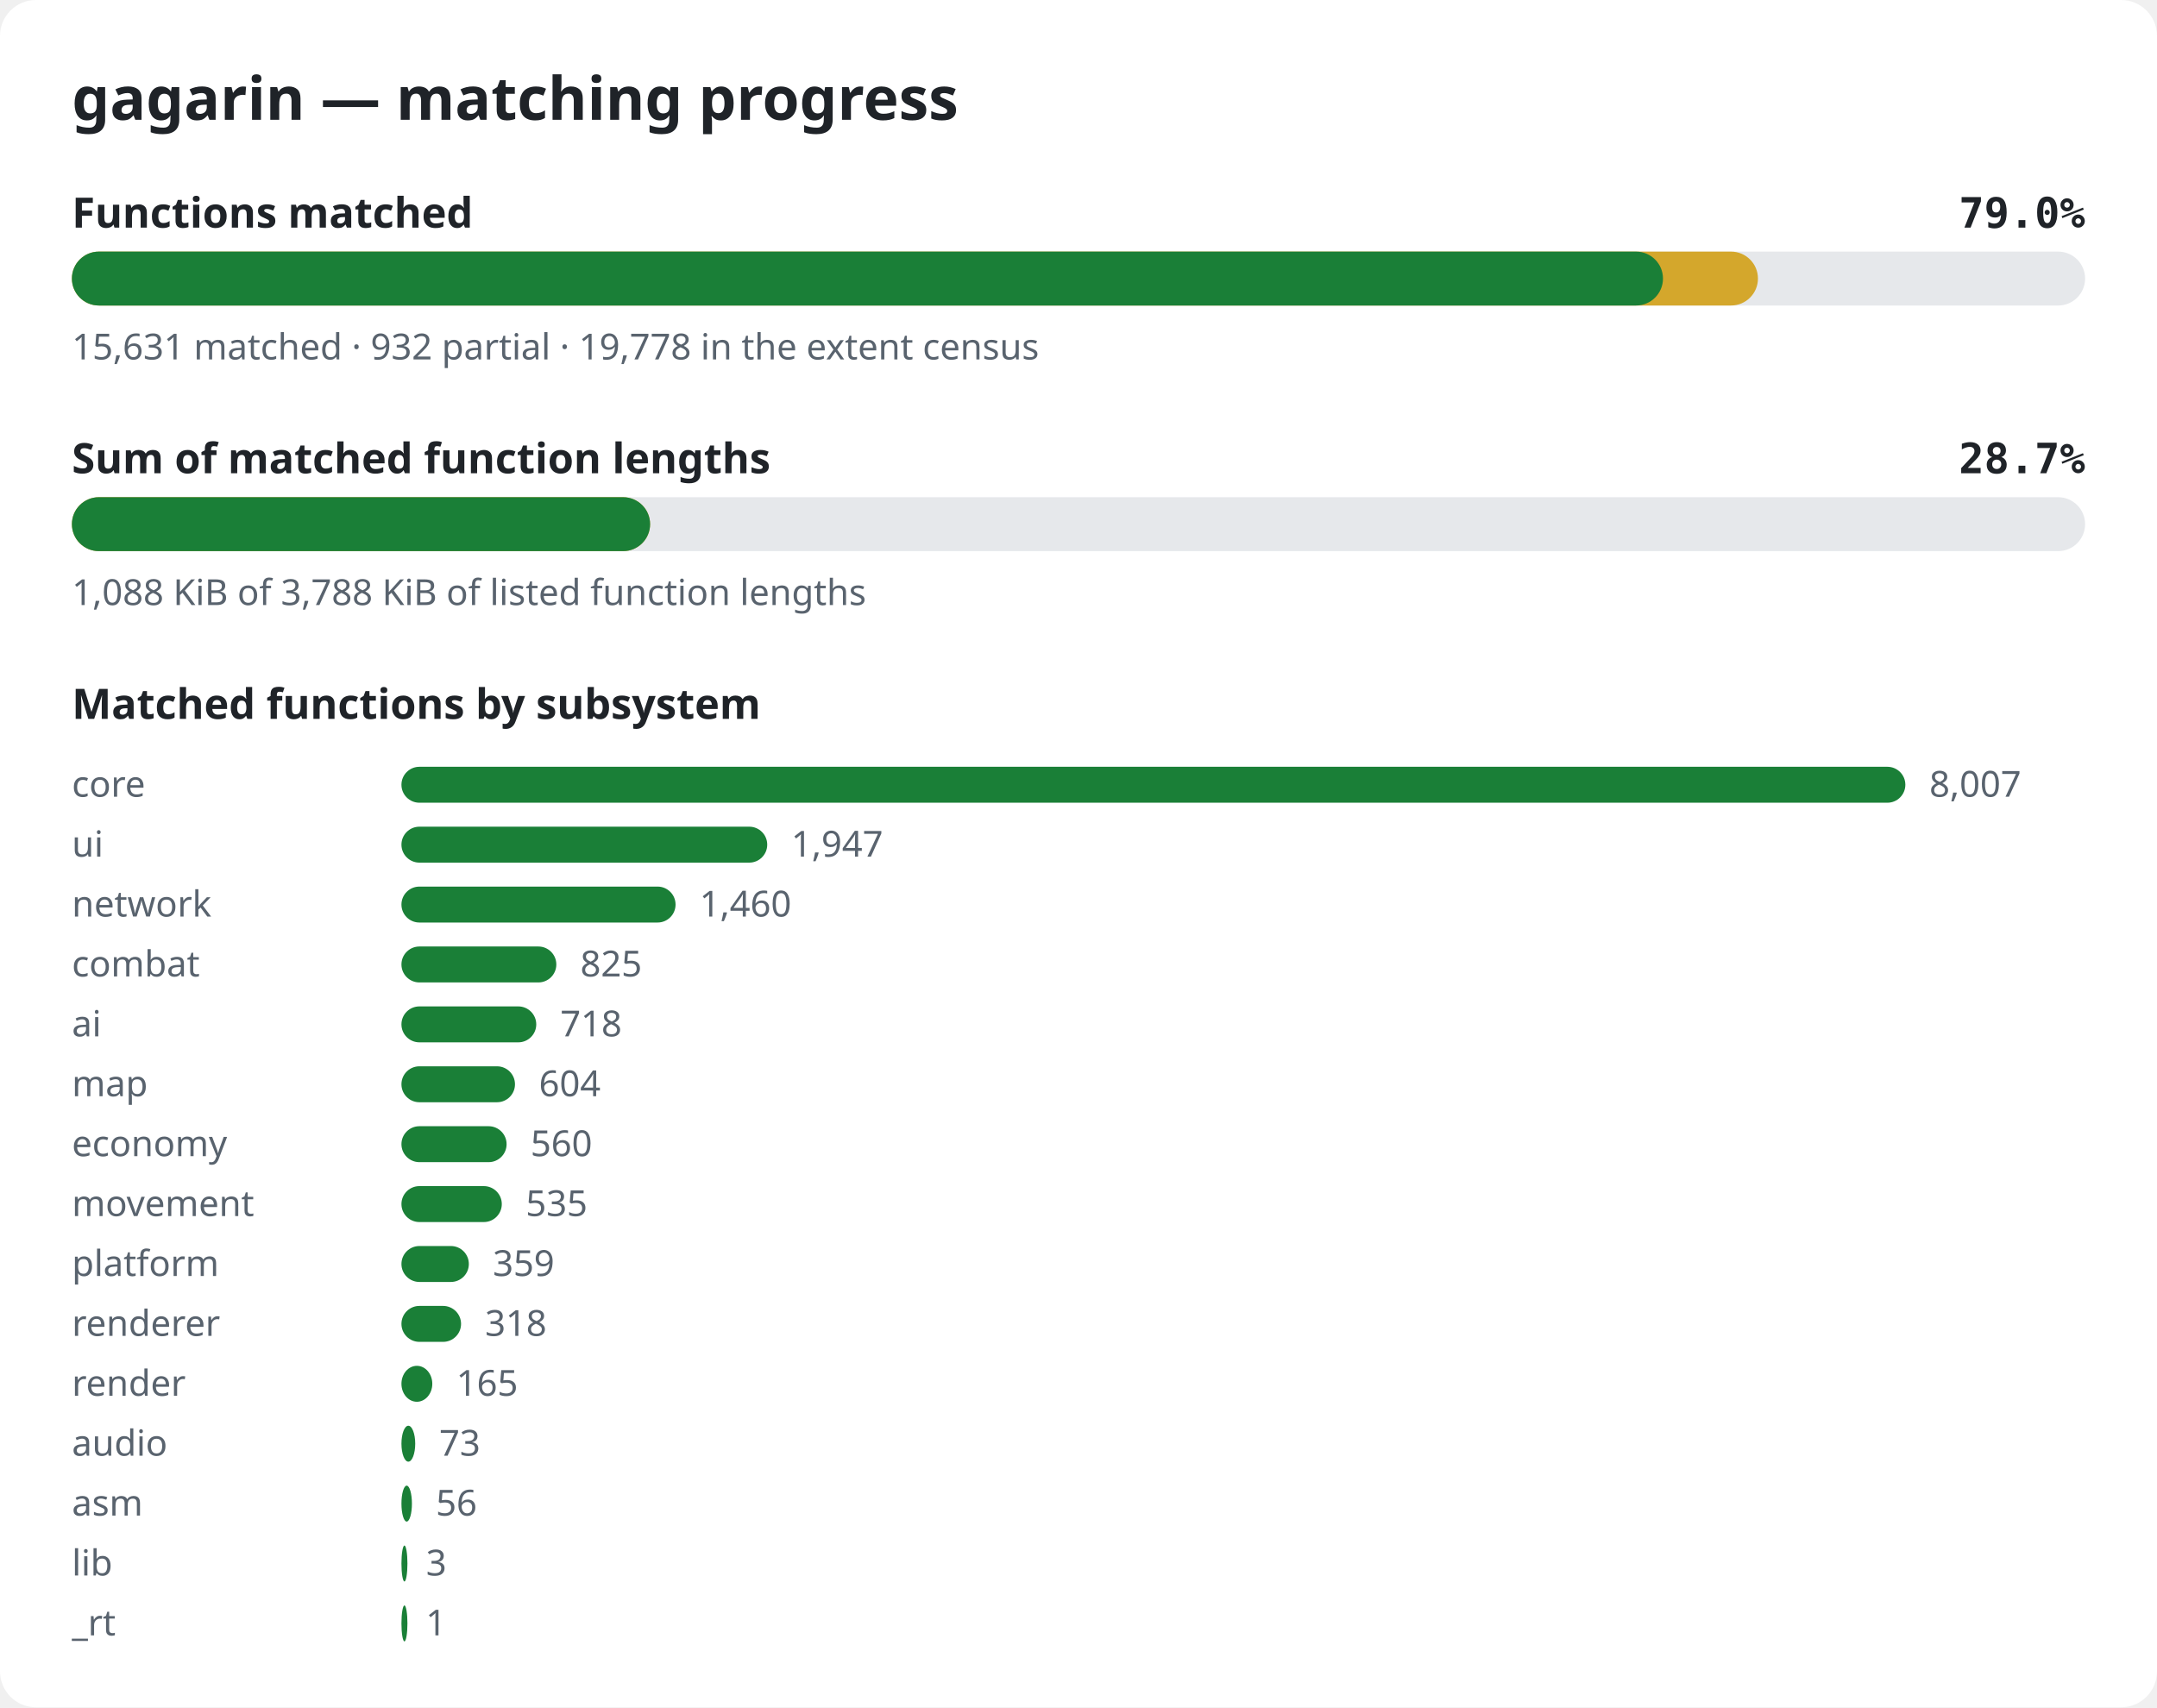
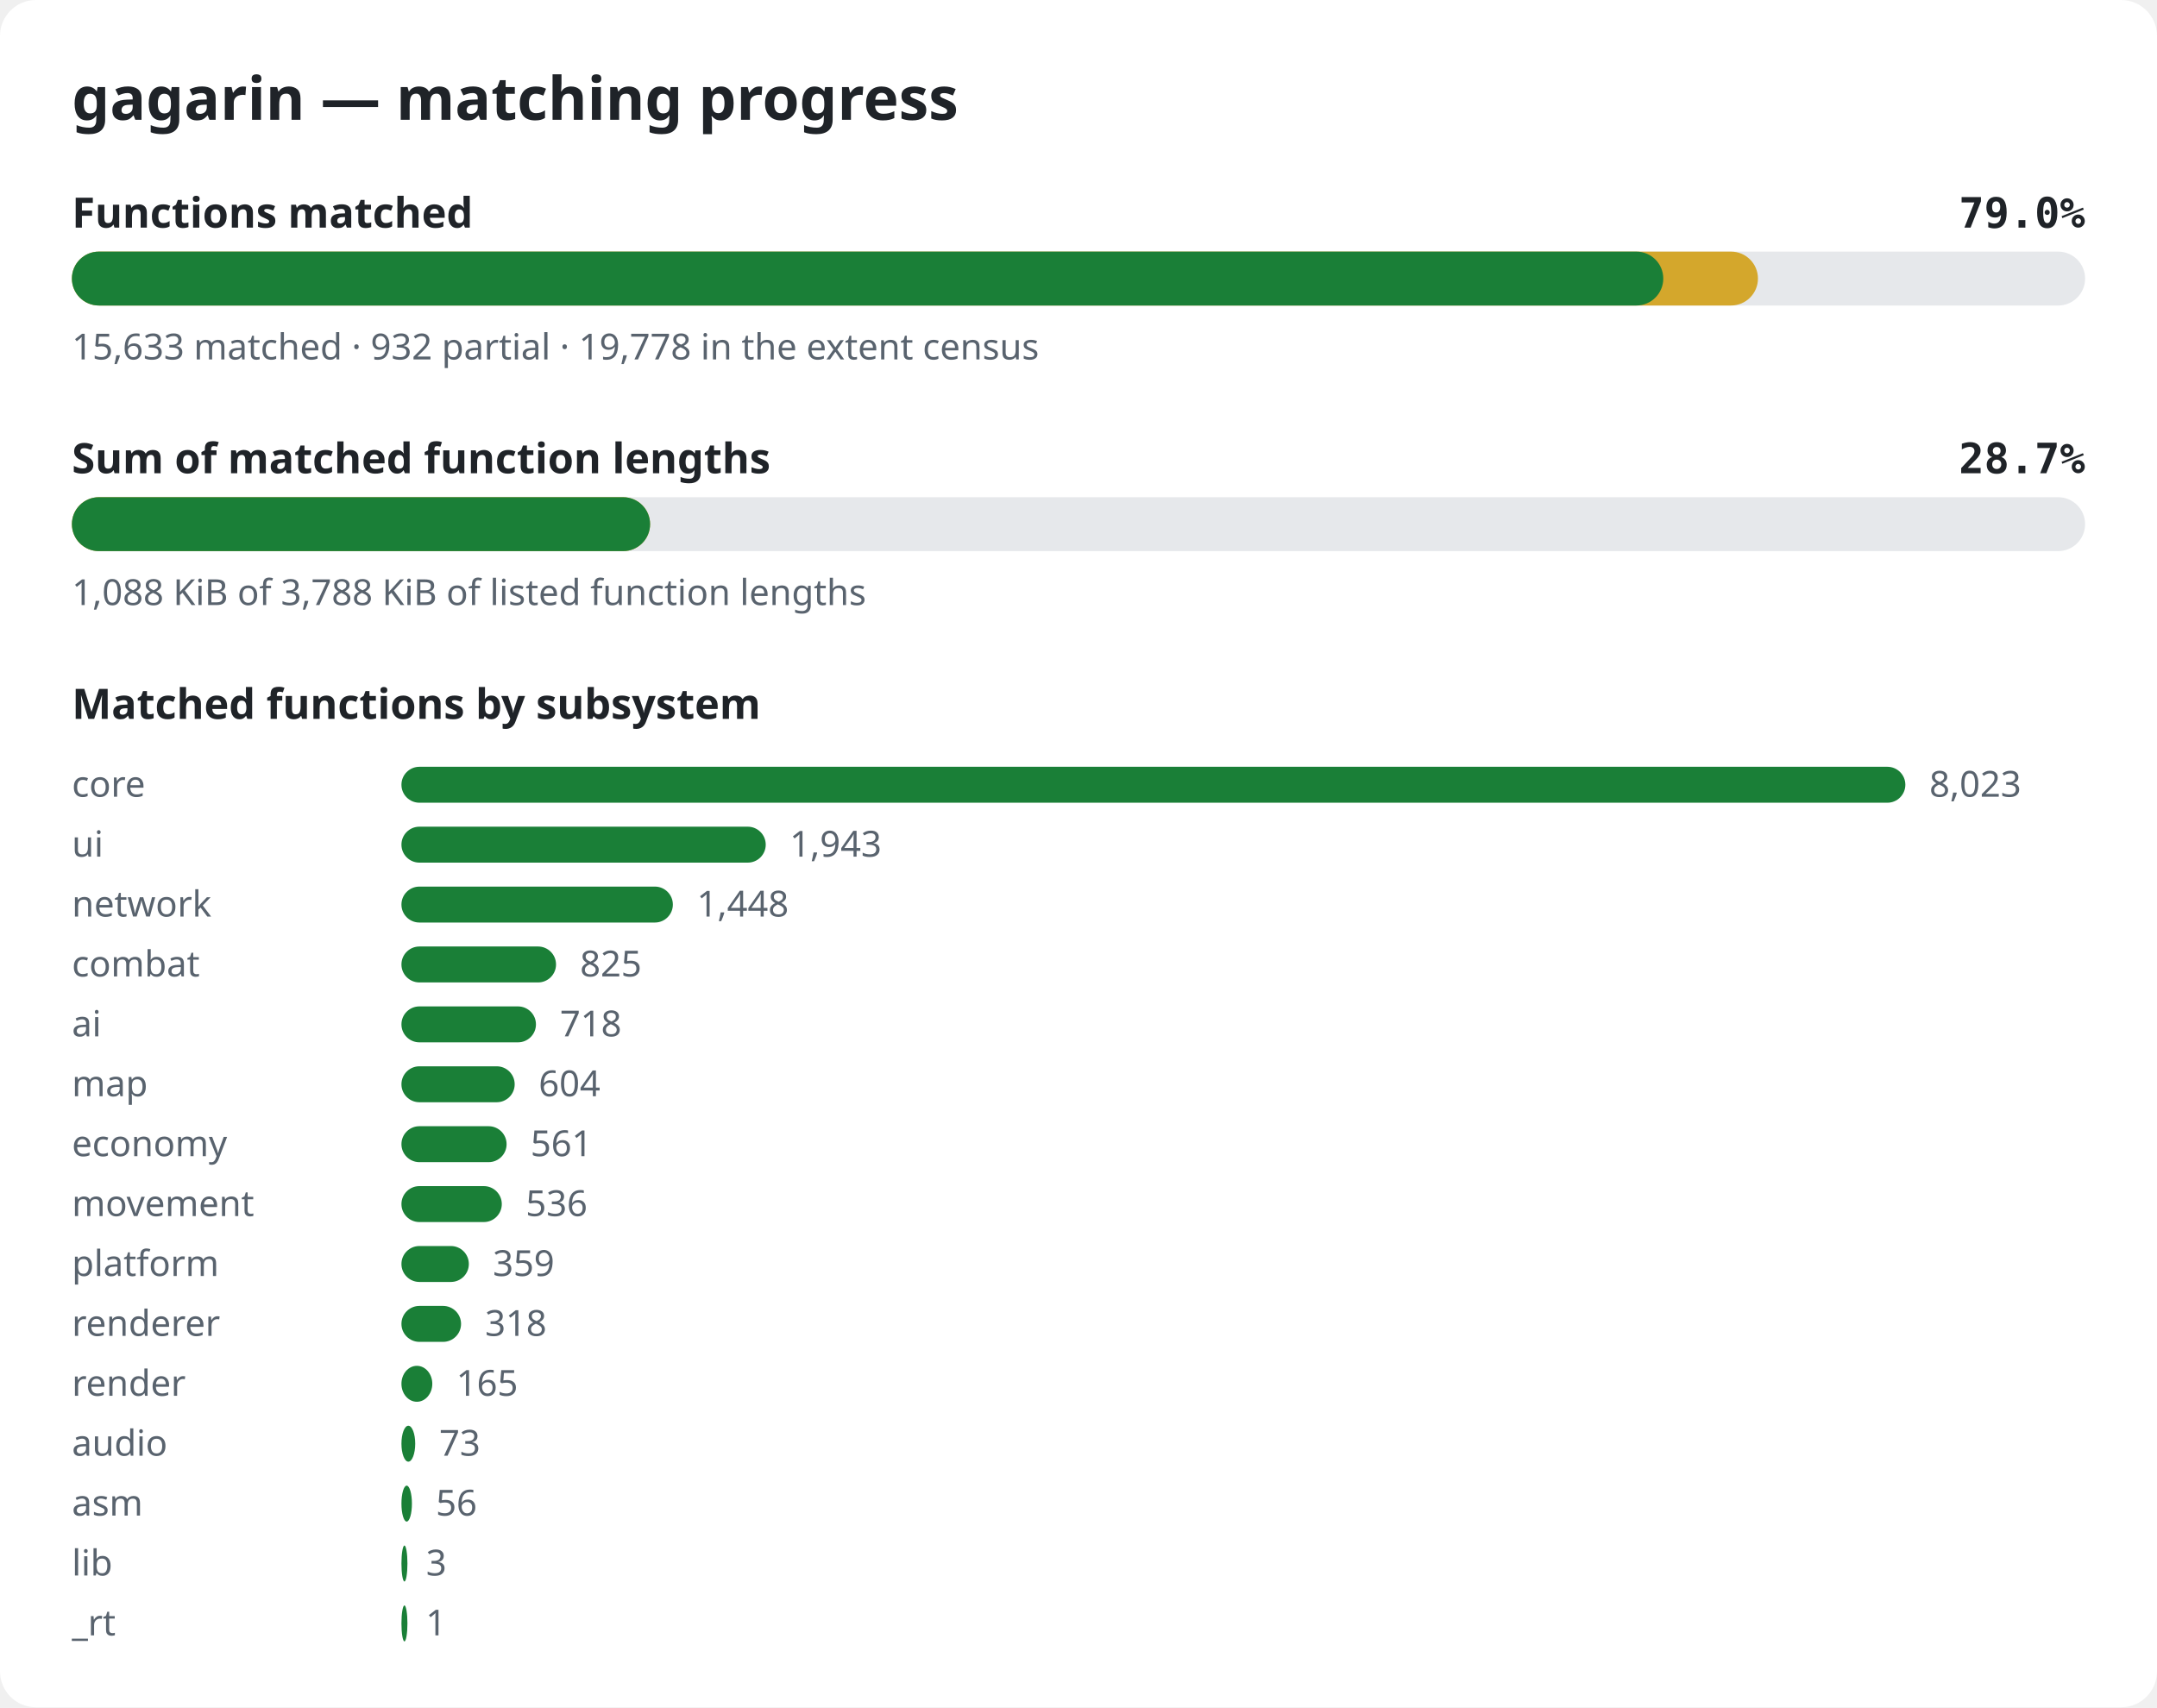
<svg xmlns="http://www.w3.org/2000/svg" width="720" height="570" viewBox="0 0 720 570" role="img" aria-label="gagarin matching progress">
  <style>.bg{fill:#ffffff}.title{font:600 20px sans-serif;fill:#1f2328}.label{font:600 14px sans-serif;fill:#1f2328}.pct{font:600 14px monospace;fill:#1f2328}.note{font:12px sans-serif;fill:#59636e}.track{fill:#e6e8eb}.done{fill:#1a7f37}.partial{fill:#d4a72c}@media (prefers-color-scheme: dark){.bg{fill:#0d1117}.title,.label,.pct{fill:#e6edf3}.note{fill:#9198a1}.track{fill:#262c36}.done{fill:#3fb950}.partial{fill:#d29922}}</style>
  <rect width="720" height="570" rx="12" class="bg" />
  <text x="24" y="40" class="title">gagarin — matching progress</text>
  <text x="24" y="76" class="label">Functions matched</text>
  <text x="696" y="76" class="pct" text-anchor="end">79.0%</text>
  <rect x="24" y="84" width="672" height="18" rx="9" class="track" />
  <rect x="24" y="84" width="562.8" height="18" rx="9" class="partial" />
-   <rect x="24" y="84" width="531.1" height="18" rx="9" class="done" />
-   <text x="24" y="120" class="note">15,631 matched · 932 partial · 19,778 in the extent census</text>
+   <rect x="24" y="84" width="531.2" height="18" rx="9" class="done" />
+   <text x="24" y="120" class="note">15,633 matched · 932 partial · 19,778 in the extent census</text>
  <text x="24" y="158" class="label">Sum of matched function lengths</text>
  <text x="696" y="158" class="pct" text-anchor="end">28.7%</text>
  <rect x="24" y="166" width="672" height="18" rx="9" class="track" />
  <rect x="24" y="166" width="193.0" height="18" rx="9" class="partial" />
  <rect x="24" y="166" width="193.0" height="18" rx="9" class="done" />
  <text x="24" y="202" class="note">1,088 KiB of 3,788 KiB of listed function lengths</text>
  <text x="24" y="240" class="label">Matched functions by subsystem</text>
  <text x="24" y="266" class="note">core</text>
  <rect x="134" y="256" width="502.0" height="12" rx="6" class="done" />
-   <text x="644.0" y="266" class="note">8,007</text>
+   <text x="644.0" y="266" class="note">8,023</text>
  <text x="24" y="286" class="note">ui</text>
-   <rect x="134" y="276" width="122.1" height="12" rx="6" class="done" />
-   <text x="264.1" y="286" class="note">1,947</text>
+   <rect x="134" y="276" width="121.6" height="12" rx="6" class="done" />
+   <text x="263.6" y="286" class="note">1,943</text>
  <text x="24" y="306" class="note">network</text>
-   <rect x="134" y="296" width="91.5" height="12" rx="6" class="done" />
-   <text x="233.5" y="306" class="note">1,460</text>
+   <rect x="134" y="296" width="90.6" height="12" rx="6" class="done" />
+   <text x="232.6" y="306" class="note">1,448</text>
  <text x="24" y="326" class="note">combat</text>
-   <rect x="134" y="316" width="51.7" height="12" rx="6" class="done" />
-   <text x="193.7" y="326" class="note">825</text>
+   <rect x="134" y="316" width="51.6" height="12" rx="6" class="done" />
+   <text x="193.6" y="326" class="note">825</text>
  <text x="24" y="346" class="note">ai</text>
-   <rect x="134" y="336" width="45.0" height="12" rx="6" class="done" />
-   <text x="187.0" y="346" class="note">718</text>
+   <rect x="134" y="336" width="44.9" height="12" rx="6" class="done" />
+   <text x="186.9" y="346" class="note">718</text>
  <text x="24" y="366" class="note">map</text>
-   <rect x="134" y="356" width="37.9" height="12" rx="6" class="done" />
-   <text x="179.9" y="366" class="note">604</text>
+   <rect x="134" y="356" width="37.8" height="12" rx="6" class="done" />
+   <text x="179.8" y="366" class="note">604</text>
  <text x="24" y="386" class="note">economy</text>
  <rect x="134" y="376" width="35.1" height="12" rx="6" class="done" />
-   <text x="177.1" y="386" class="note">560</text>
+   <text x="177.1" y="386" class="note">561</text>
  <text x="24" y="406" class="note">movement</text>
  <rect x="134" y="396" width="33.5" height="12" rx="6" class="done" />
-   <text x="175.5" y="406" class="note">535</text>
+   <text x="175.5" y="406" class="note">536</text>
  <text x="24" y="426" class="note">platform</text>
  <rect x="134" y="416" width="22.5" height="12" rx="6" class="done" />
  <text x="164.5" y="426" class="note">359</text>
  <text x="24" y="446" class="note">renderer</text>
  <rect x="134" y="436" width="19.9" height="12" rx="6" class="done" />
  <text x="161.9" y="446" class="note">318</text>
  <text x="24" y="466" class="note">render</text>
  <rect x="134" y="456" width="10.3" height="12" rx="6" class="done" />
  <text x="152.3" y="466" class="note">165</text>
  <text x="24" y="486" class="note">audio</text>
  <rect x="134" y="476" width="4.6" height="12" rx="6" class="done" />
  <text x="146.6" y="486" class="note">73</text>
  <text x="24" y="506" class="note">asm</text>
  <rect x="134" y="496" width="3.5" height="12" rx="6" class="done" />
  <text x="145.5" y="506" class="note">56</text>
  <text x="24" y="526" class="note">lib</text>
  <rect x="134" y="516" width="2.0" height="12" rx="6" class="done" />
  <text x="142.2" y="526" class="note">3</text>
  <text x="24" y="546" class="note">_rt</text>
  <rect x="134" y="536" width="2.0" height="12" rx="6" class="done" />
  <text x="142.1" y="546" class="note">1</text>
</svg>
